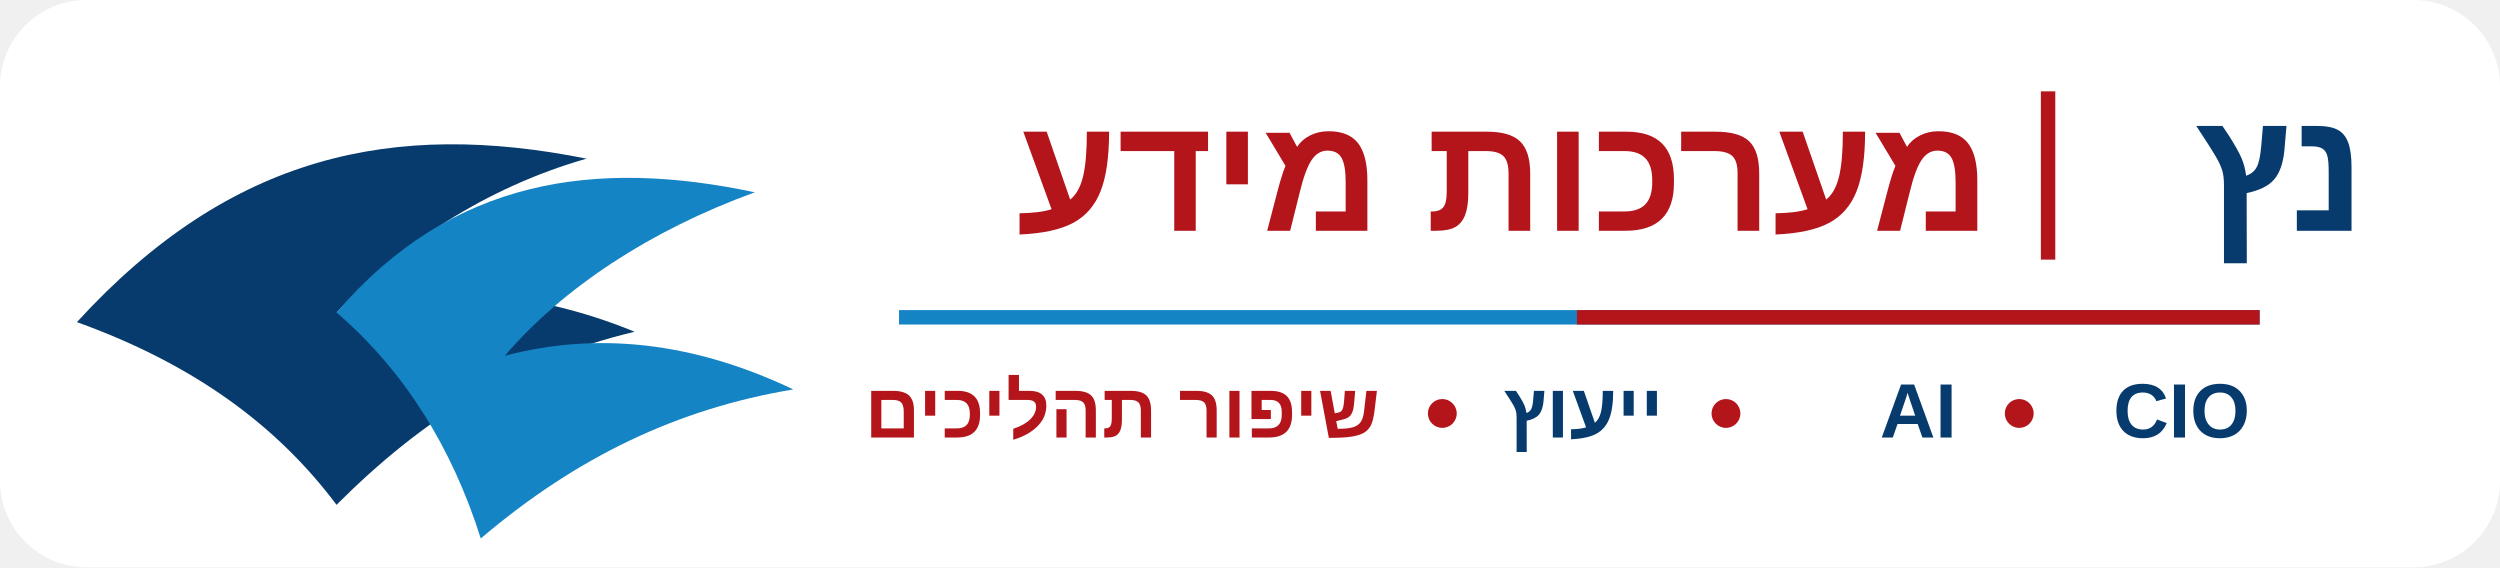
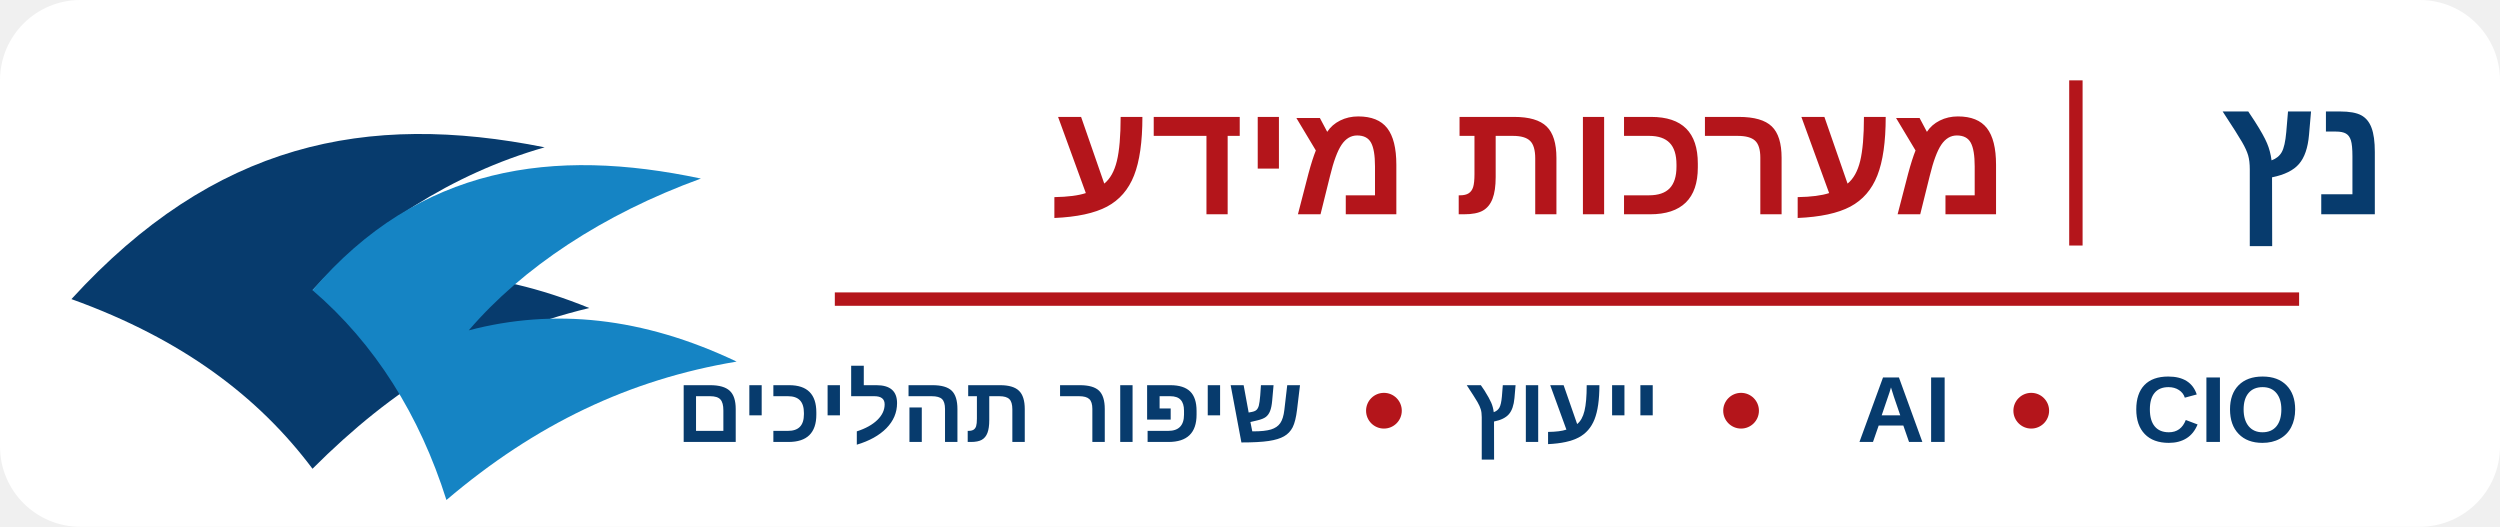
- <svg xmlns="http://www.w3.org/2000/svg" width="520" height="118" viewBox="0 0 520 118">
-   <rect width="520" height="118" rx="18" fill="#fff" />
+ <svg xmlns="http://www.w3.org/2000/svg" width="560" height="118" viewBox="0 0 560 118">
+   <rect width="560" height="118" rx="18" fill="#fff" />
  <g transform="translate(12,17)">
    <path d="M4 50 C36 15,70 8,110 16 C89 22,71 34,58 48 C77 42,98 43,120 52 C95 58,76 70,58 88 C46 72,29 59,4 50Z" fill="#073b6d" />
    <path d="M58 48 C82 20,112 16,145 23 C123 31,105 43,93 57 C112 52,132 54,153 64 C129 68,108 78,88 95 C82 76,72 60,58 48Z" fill="#1584c4" />
  </g>
-   <text x="492" y="48" font-family="Arial,sans-serif" font-size="36" font-weight="900" fill="#073b6d" text-anchor="end">נץ</text>
-   <line x1="426" y1="19" x2="426" y2="54" stroke="#b4151b" stroke-width="3" />
-   <text x="414" y="48" font-family="Arial,sans-serif" font-size="34" font-weight="900" fill="#b4151b" text-anchor="end">מערכות מידע</text>
-   <line x1="187" y1="66" x2="470" y2="66" stroke="#1584c4" stroke-width="3" />
-   <line x1="328" y1="66" x2="470" y2="66" stroke="#b4151b" stroke-width="3" />
-   <text x="468" y="91" font-family="Arial,sans-serif" font-size="16" font-weight="800" fill="#073b6d" text-anchor="end">CIO</text>
-   <circle cx="420" cy="86" r="3" fill="#b4151b" />
-   <text x="407" y="91" font-family="Arial,sans-serif" font-size="16" font-weight="800" fill="#073b6d" text-anchor="end">AI</text>
-   <circle cx="359" cy="86" r="3" fill="#b4151b" />
-   <text x="346" y="91" font-family="Arial,sans-serif" font-size="16" font-weight="800" fill="#073b6d" text-anchor="end">ייעוץ</text>
-   <circle cx="300" cy="86" r="3" fill="#b4151b" />
-   <text x="287" y="91" font-family="Arial,sans-serif" font-size="16" font-weight="800" fill="#b4151b" text-anchor="end">שיפור תהליכים</text>
+   <text x="535" y="48" font-family="Arial,sans-serif" font-size="38" font-weight="900" fill="#073b6d" text-anchor="end">נץ</text>
+   <line x1="465" y1="18" x2="465" y2="55" stroke="#b4151b" stroke-width="3" />
+   <text x="450" y="48" font-family="Arial,sans-serif" font-size="36" font-weight="900" fill="#b4151b" text-anchor="end">מערכות מידע</text>
+   <line x1="187" y1="67" x2="515" y2="67" stroke="#b4151b" stroke-width="3" />
+   <text x="515" y="99" font-family="Arial,sans-serif" font-size="21" font-weight="900" fill="#073b6d" text-anchor="end">CIO</text>
+   <circle cx="455" cy="92" r="4" fill="#b4151b" />
+   <text x="437" y="99" font-family="Arial,sans-serif" font-size="21" font-weight="900" fill="#073b6d" text-anchor="end">AI</text>
+   <circle cx="390" cy="92" r="4" fill="#b4151b" />
+   <text x="372" y="99" font-family="Arial,sans-serif" font-size="21" font-weight="900" fill="#073b6d" text-anchor="end">ייעוץ</text>
+   <circle cx="310" cy="92" r="4" fill="#b4151b" />
+   <text x="292" y="99" font-family="Arial,sans-serif" font-size="21" font-weight="900" fill="#073b6d" text-anchor="end">שיפור תהליכים</text>
</svg>
